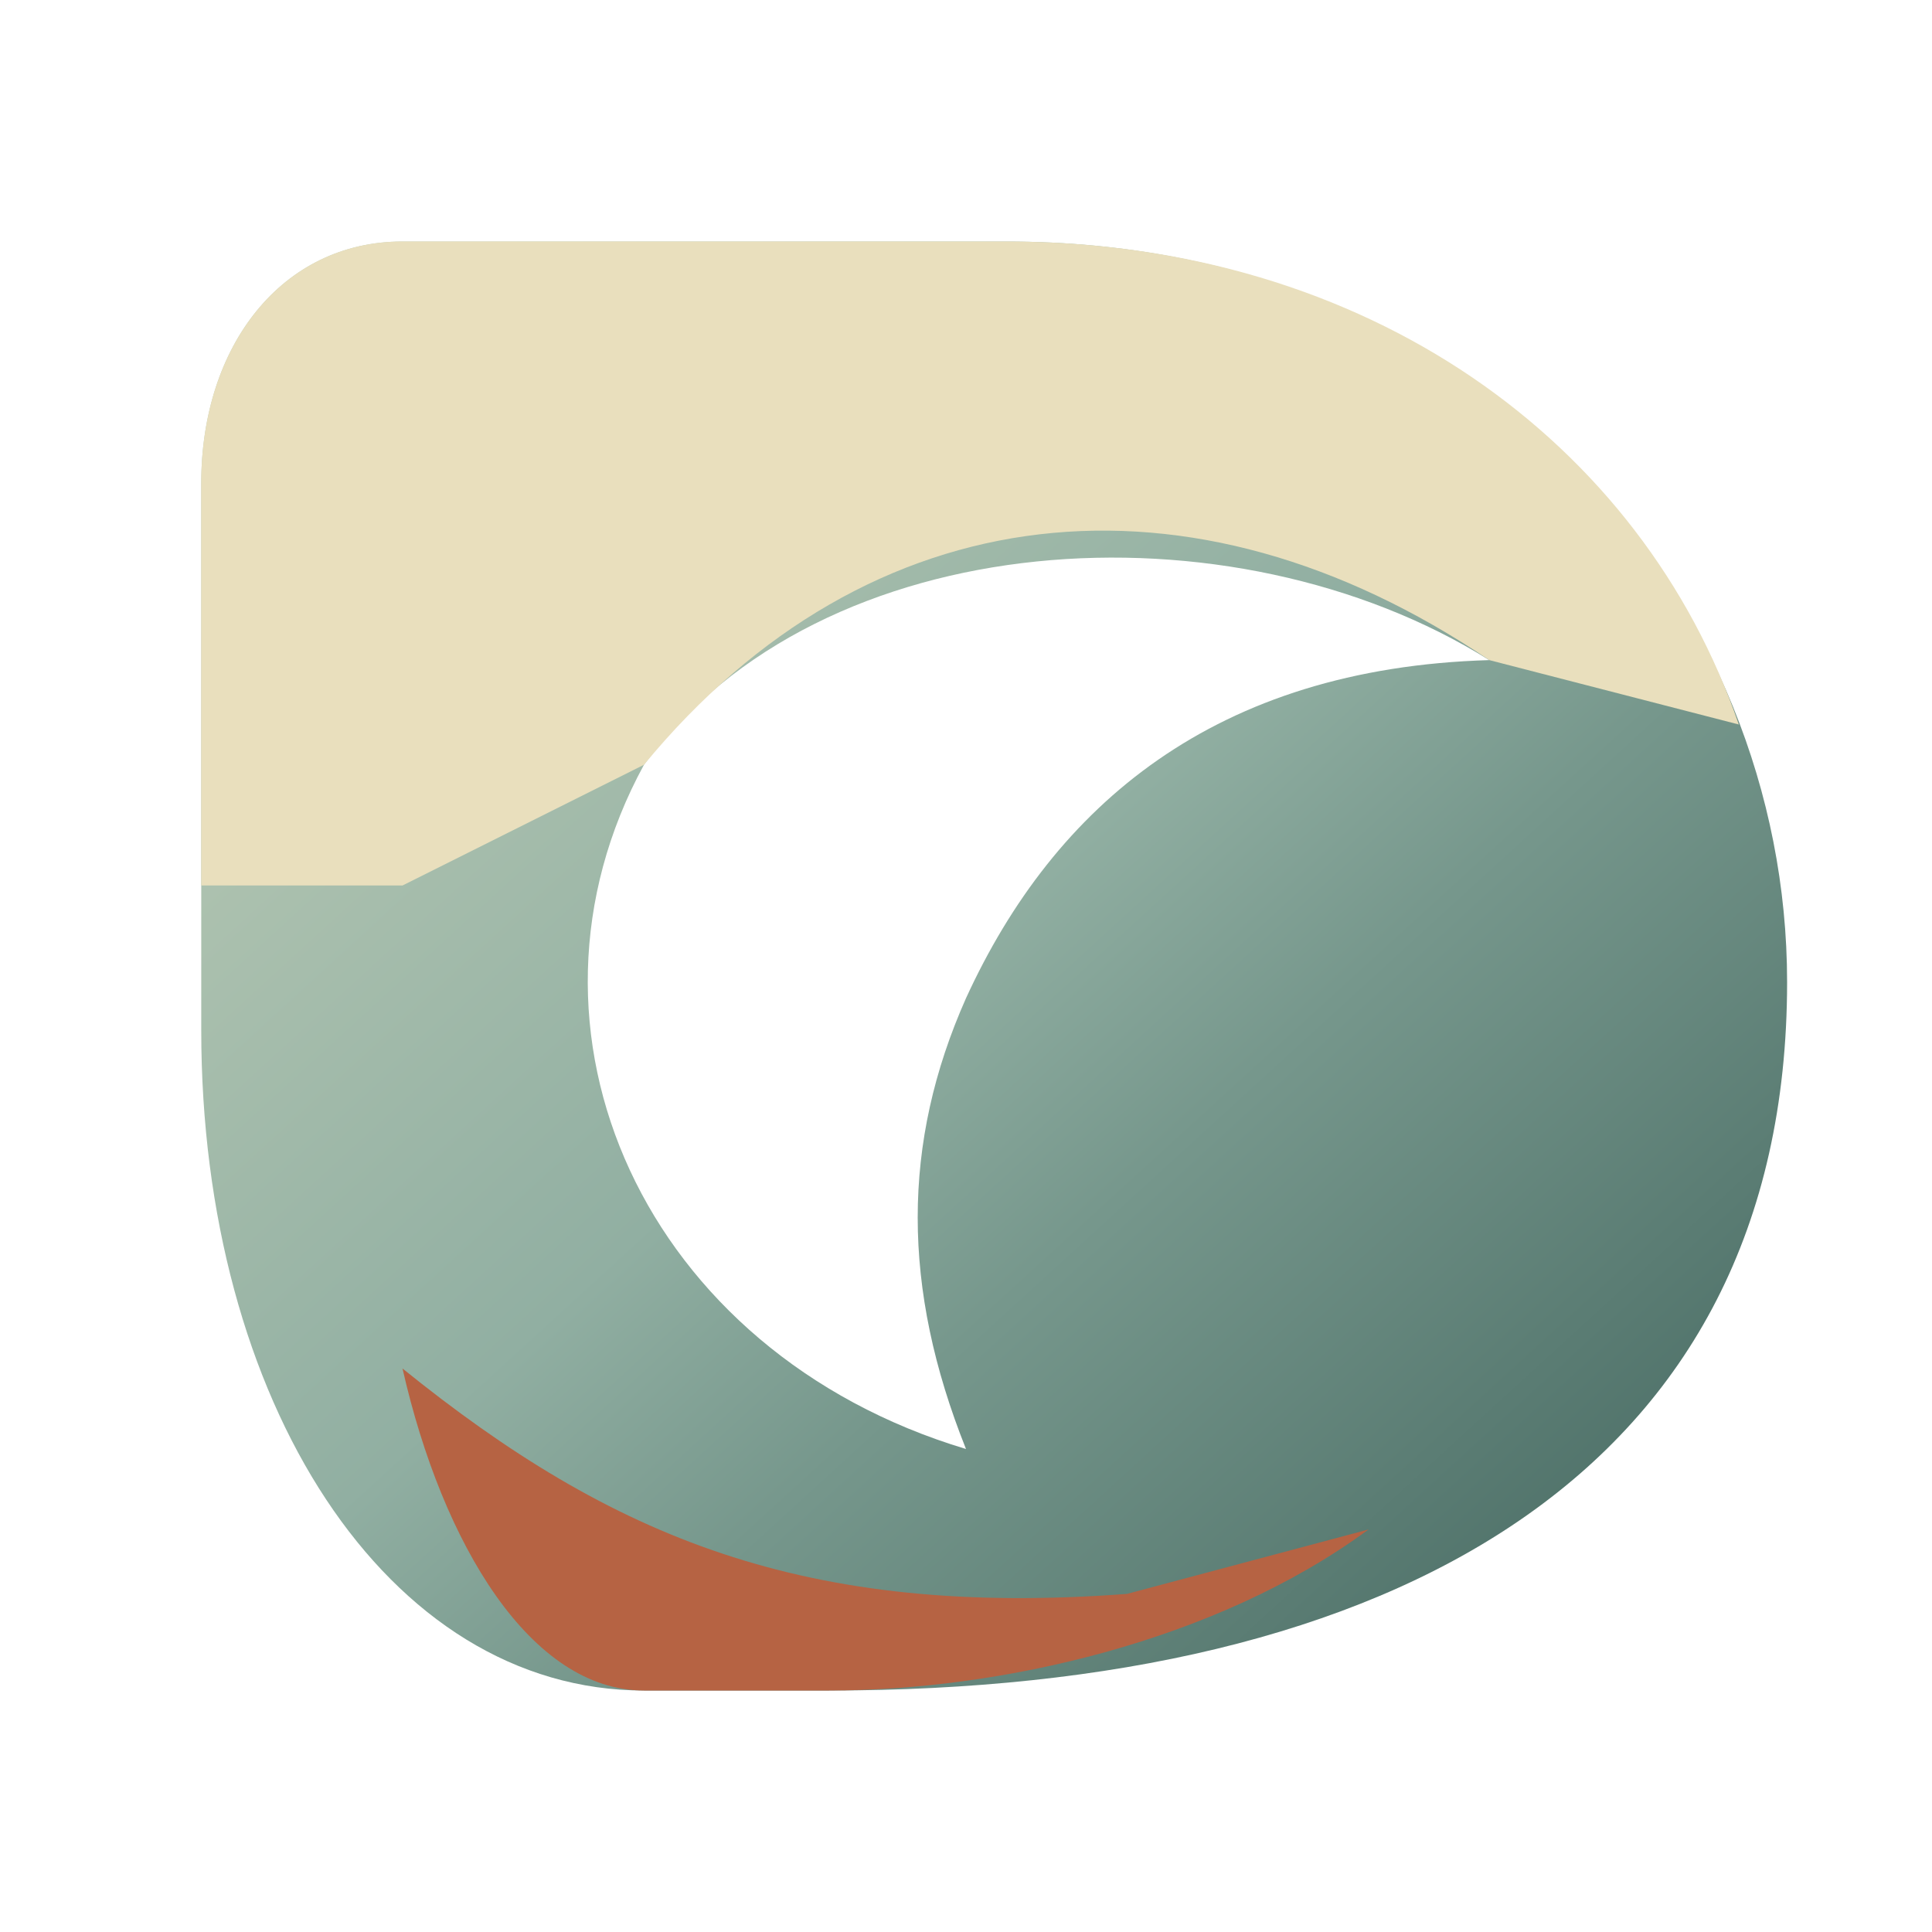
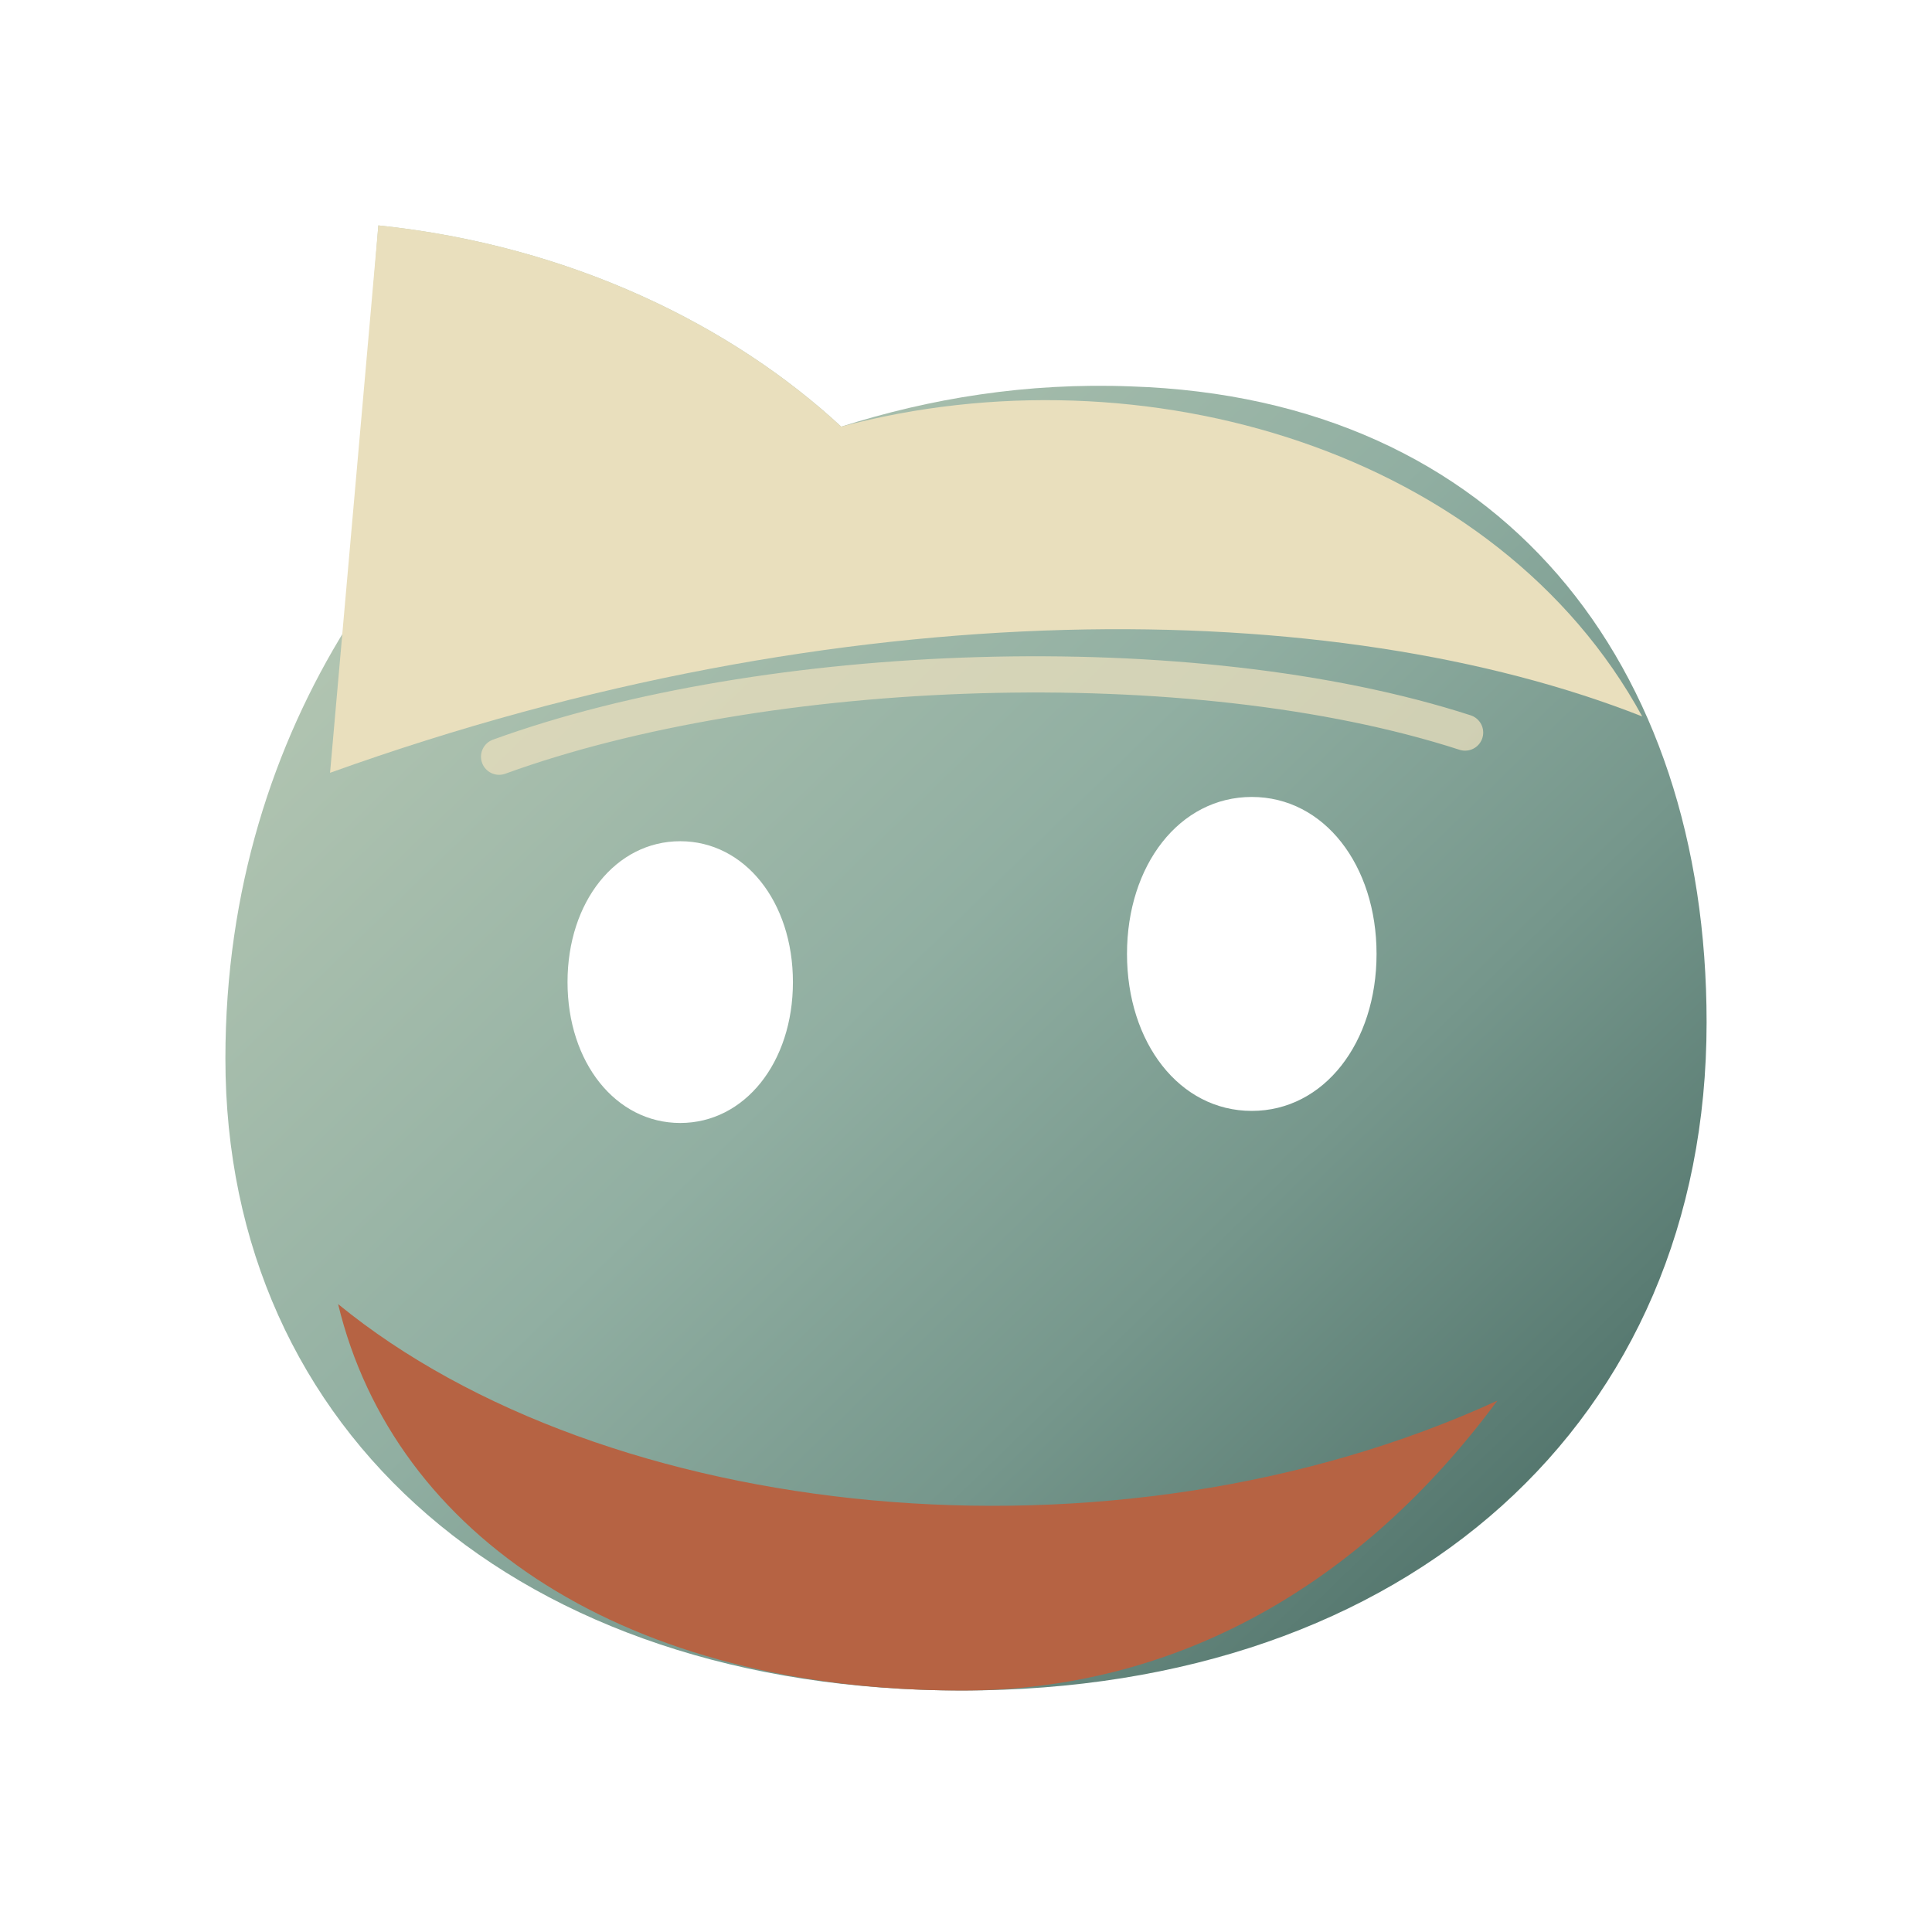
<svg xmlns="http://www.w3.org/2000/svg" width="256" height="256" viewBox="0 0 24 24">
  <defs>
    <linearGradient id="shell" x1="0" y1="0" x2="1" y2="1">
      <stop stop-color="#c4d1ba" />
      <stop offset=".48" stop-color="#91afa2" />
-       <stop offset=".62" stop-color="#76978c" />
+       <stop offset=".68" stop-color="#76978c" />
      <stop offset="1" stop-color="#3f625b" />
    </linearGradient>
  </defs>
-   <path d="M5 3H12.5C18.5 3 22.2 7.5 22.2 12.2C22.2 18.3 17.3 21 10.3 21H8C4.8 21 2.5 17.4 2.5 12.8V6C2.5 4.3 3.5 3 5 3ZM8 9.5C10.2 6.5 15.3 6.2 18.5 8.2C15.1 8.3 13.1 10 12 12.4C11.2 14.2 11.2 16 12 18C8 16.8 6.2 12.8 8 9.5Z" fill="url(#shell)" fill-rule="evenodd" stroke="none" />
-   <path d="M5 3H12.5C17 3 20.4 5.5 21.6 9L18.5 8.2C14.8 5.7 10.8 6.1 8 9.5L5 11L2.5 11V6C2.5 4.3 3.5 3 5 3Z" fill="#e9dfbd" fill-rule="evenodd" stroke="none" />
-   <path d="M5 17C7.6 19.1 10 20.1 14 19.8L17 19C15.1 20.4 12.4 21 10.3 21H8C6.6 21 5.5 19.2 5 17Z" fill="#b66343" fill-rule="evenodd" stroke="none" />
+   <path d="M4.7 2.8C7.1 3.05 9.1 4.05 10.45 5.3C11.55 4.95 12.75 4.75 14.05 4.8C18.65 4.95 21.2 8.25 21.2 12.7C21.2 17.65 17.5 21 11.95 21C6.45 21 2.8 17.8 2.8 13.15C2.8 11.05 3.4 9.25 4.3 7.8L4.7 2.8ZM8.45 10.45C7.65 10.45 7.05 11.2 7.05 12.2C7.05 13.2 7.65 13.95 8.45 13.95C9.25 13.95 9.85 13.2 9.85 12.2C9.85 11.2 9.25 10.45 8.45 10.45ZM15.55 9.9C14.65 9.9 14 10.75 14 11.85C14 12.95 14.65 13.8 15.55 13.8C16.45 13.8 17.1 12.95 17.1 11.85C17.1 10.75 16.45 9.9 15.55 9.9Z" fill="url(#shell)" fill-rule="evenodd" />
+   <path d="M4.7 2.8C7.1 3.05 9.1 4.05 10.45 5.3C14.2 4.3 18.6 5.6 20.4 8.9C16.6 7.4 10.5 7.3 4.1 9.6L4.7 2.8Z" fill="#e9dfbd" />
+   <path d="M4.2 16.2C7.5 18.9 13.8 19.6 18.6 17.4C16.9 19.7 14.6 21 11.95 21C7.8 21 4.9 19.1 4.2 16.2Z" fill="#b66343" />
+   <path d="M6.2 9.4C9.5 8.2 14.8 8.0 18.2 9.1" fill="none" stroke="#e9dfbd" stroke-width=".45" stroke-linecap="round" opacity=".75" />
</svg>
